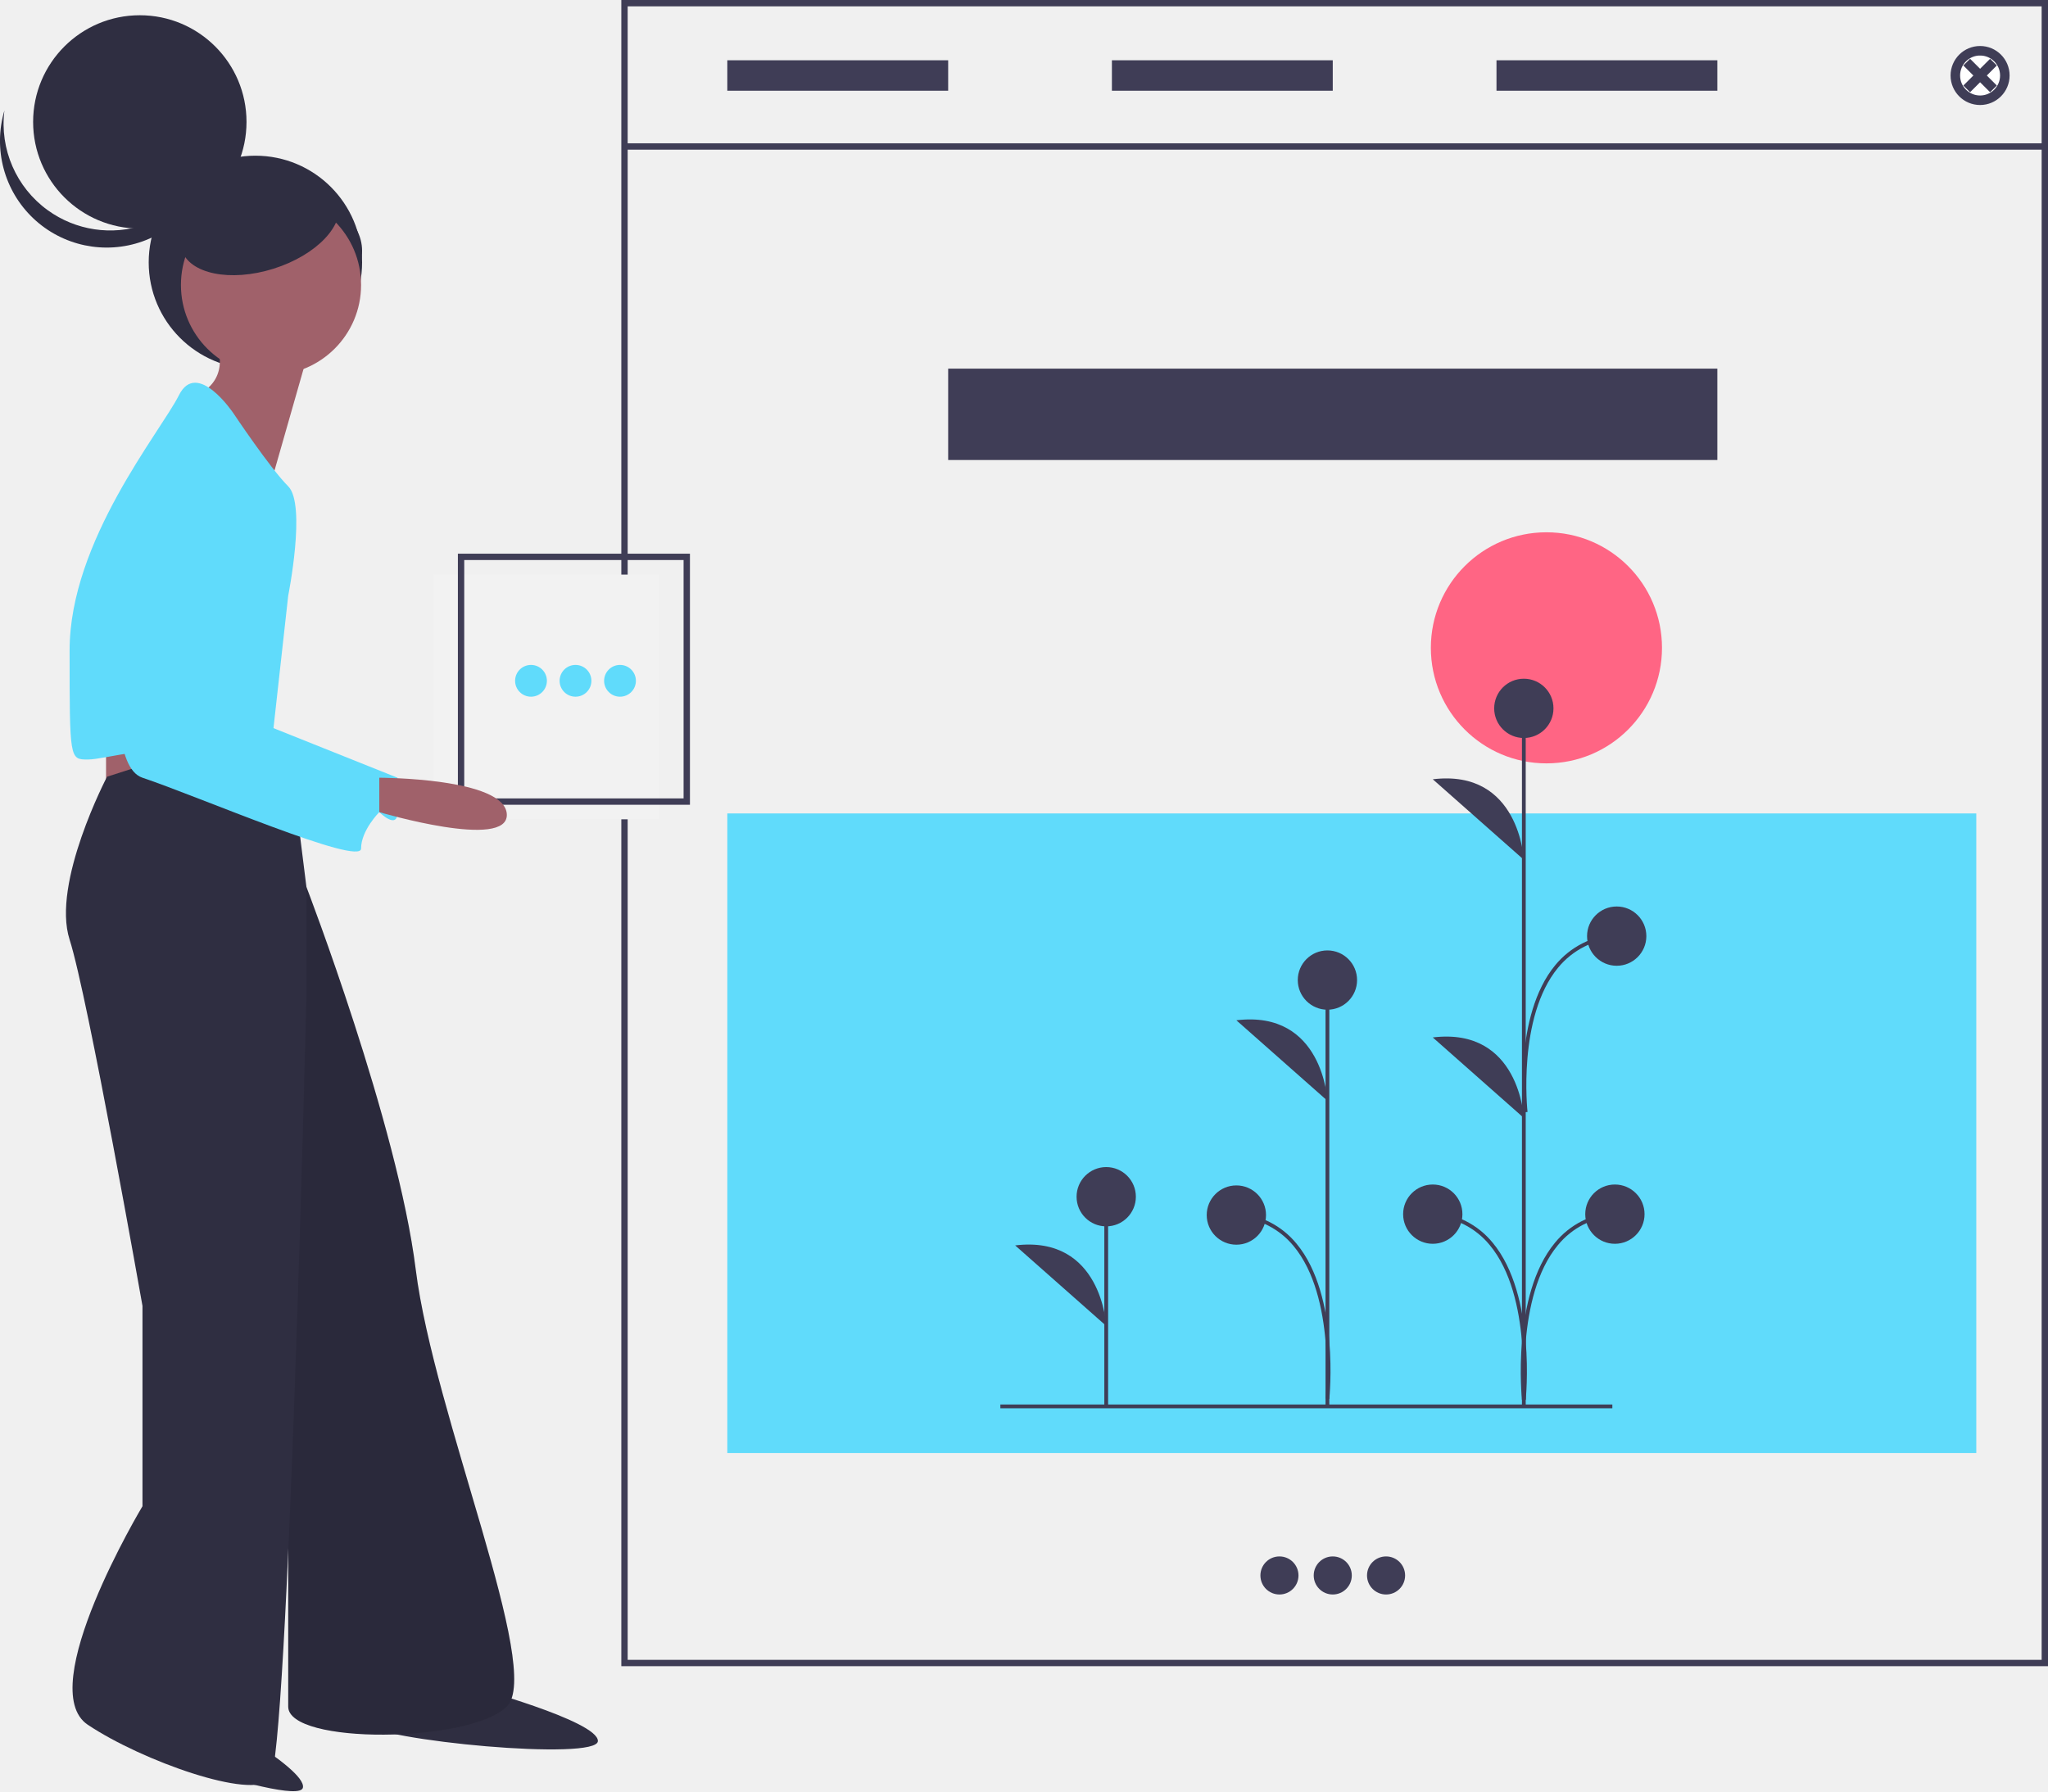
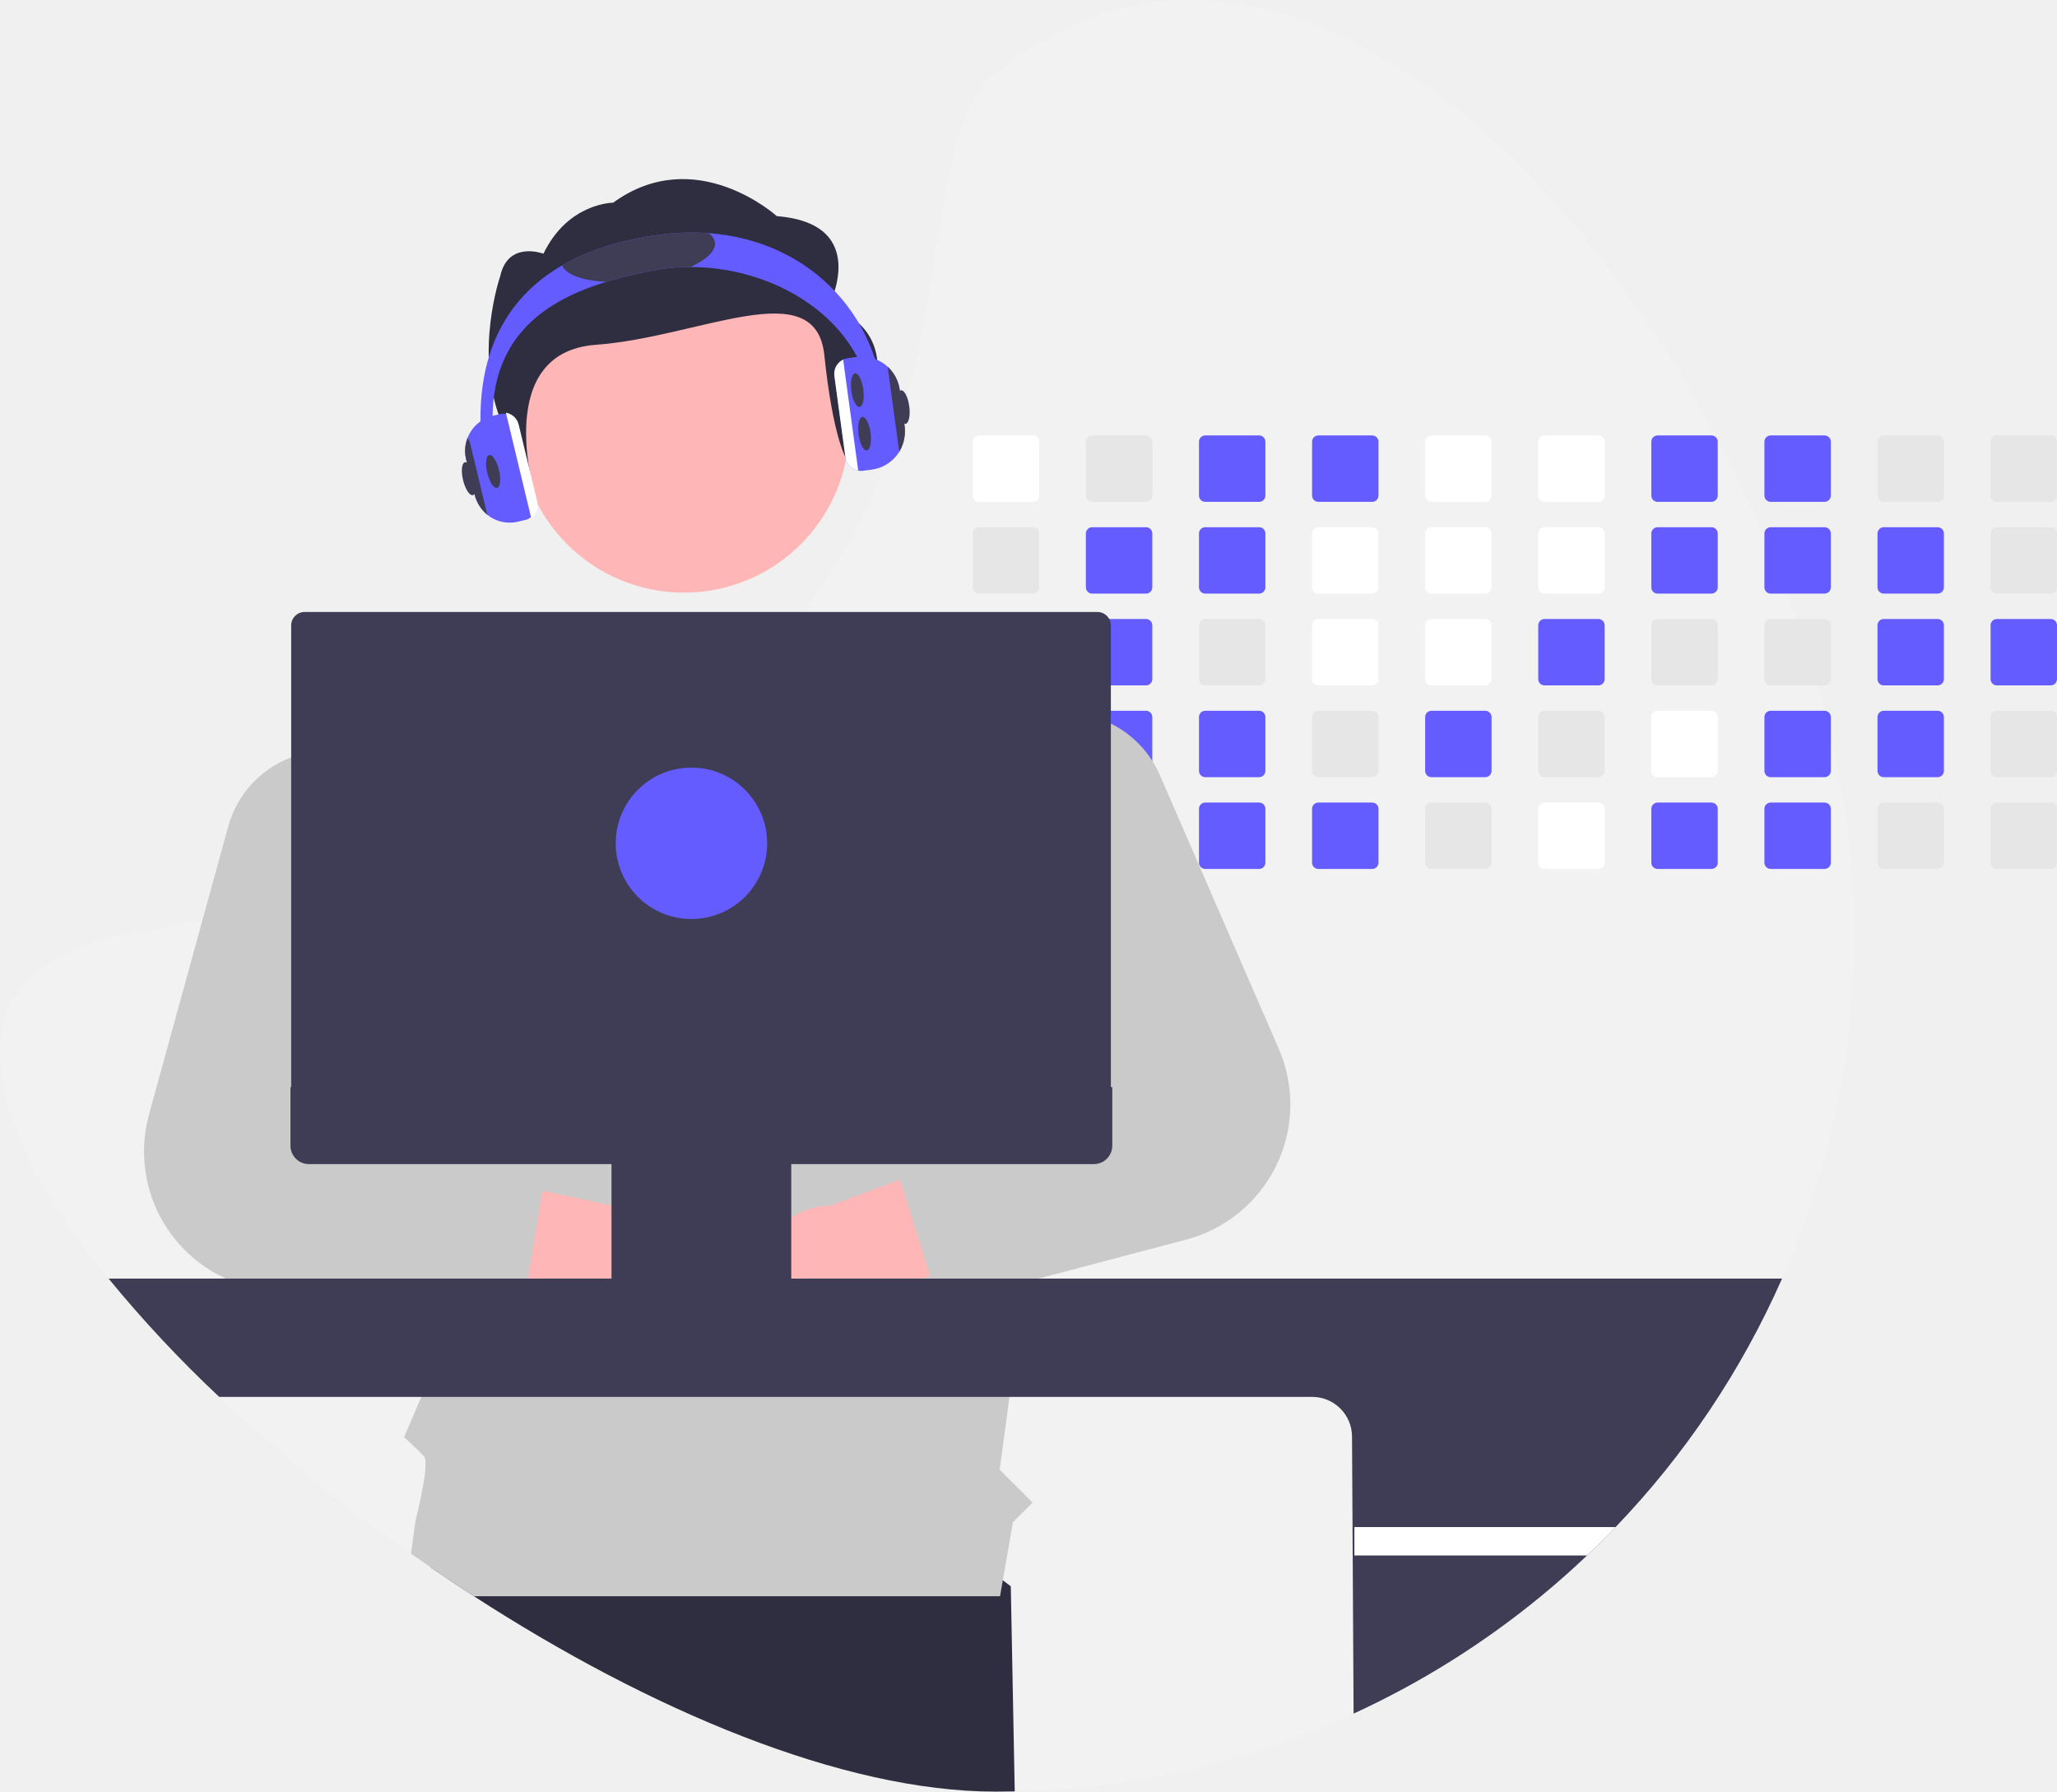
- <svg xmlns="http://www.w3.org/2000/svg" id="b20bc320-2fc8-4403-a458-9220829d6284" data-name="Layer 1" width="645.297" height="564.508" viewBox="0 0 645.297 564.508">
-   <rect x="229.166" y="256.363" width="393.535" height="201.566" fill="#60dbfb" />
-   <circle cx="487.257" cy="204.169" r="36.415" fill="#ff6584" />
-   <rect x="347.96" y="377.156" width="1.19" height="66.055" fill="#3f3d56" />
-   <circle cx="348.555" cy="377.157" r="9.341" fill="#3f3d56" />
-   <path d="M625.906,585.614s-1.334-28.701-28.69-25.365" transform="translate(-277.3517 -167.7461)" fill="#3f3d56" />
-   <rect x="479.543" y="223.347" width="1.19" height="220.328" fill="#3f3d56" />
-   <circle cx="480.138" cy="223.243" r="9.341" fill="#3f3d56" />
-   <circle cx="451.447" cy="382.651" r="9.341" fill="#3f3d56" />
-   <path d="M757.49,438.704s-1.334-28.701-28.69-25.365" transform="translate(-277.3517 -167.7461)" fill="#3f3d56" />
-   <path d="M757.49,520.068s-1.334-28.701-28.69-25.365" transform="translate(-277.3517 -167.7461)" fill="#3f3d56" />
-   <path d="M758.081,608.917l-1.183-.128c.035-.323,3.312-32.448-10.143-48.635a25.051,25.051,0,0,0-18.002-9.164l.092-1.187a26.201,26.201,0,0,1,18.827,9.592C761.448,575.971,758.117,608.589,758.081,608.917Z" transform="translate(-277.3517 -167.7461)" fill="#3f3d56" />
-   <circle cx="508.832" cy="382.651" r="9.341" fill="#3f3d56" />
-   <path d="M756.902,608.917c-.035-.328-3.366-32.946,10.409-49.522a26.201,26.201,0,0,1,18.827-9.592l.092,1.187a25.048,25.048,0,0,0-18.003,9.166c-13.457,16.193-10.176,48.311-10.141,48.633Z" transform="translate(-277.3517 -167.7461)" fill="#3f3d56" />
-   <circle cx="509.401" cy="295.028" r="9.341" fill="#3f3d56" />
-   <path d="M757.472,518.322c-.035-.302-3.285-30.411,9.879-46.347a26.806,26.806,0,0,1,19.357-9.794l.092,1.187a25.657,25.657,0,0,0-18.531,9.365c-12.845,15.551-9.648,45.158-9.614,45.455Z" transform="translate(-277.3517 -167.7461)" fill="#3f3d56" />
-   <rect x="417.658" y="308.874" width="1.19" height="134.49" fill="#3f3d56" />
-   <circle cx="418.253" cy="308.874" r="9.341" fill="#3f3d56" />
-   <path d="M695.604,514.662s-1.334-28.701-28.69-25.365" transform="translate(-277.3517 -167.7461)" fill="#3f3d56" />
-   <path d="M696.196,608.607l-1.183-.129c.034-.317,3.295-31.939-10.04-48a25.171,25.171,0,0,0-18.106-9.203l.092-1.187a26.32,26.32,0,0,1,18.931,9.632C699.547,576.171,696.231,608.285,696.196,608.607Z" transform="translate(-277.3517 -167.7461)" fill="#3f3d56" />
-   <circle cx="389.562" cy="382.935" r="9.341" fill="#3f3d56" />
-   <rect x="315.201" y="442.64" width="192.828" height="1.19" fill="#3f3d56" />
-   <path d="M922.648,692.859H473.122V167.746H922.648Zm-447.526-2H920.648V169.746H475.122Z" transform="translate(-277.3517 -167.7461)" fill="#3f3d56" />
-   <rect x="196.771" y="45.166" width="447.526" height="2" fill="#3f3d56" />
-   <circle cx="623.899" cy="23.796" r="7.799" fill="#fff" />
-   <path d="M901.251,199.841a8.299,8.299,0,1,1,8.299-8.299A8.308,8.308,0,0,1,901.251,199.841Zm0-15.598a7.299,7.299,0,1,0,7.299,7.299A7.306,7.306,0,0,0,901.251,184.244Z" transform="translate(-277.3517 -167.7461)" />
-   <line x1="620.39" y1="20.287" x2="627.409" y2="27.306" fill="#fff" />
-   <rect x="900.751" y="186.579" width="1" height="9.926" transform="translate(-148.8397 525.6093) rotate(-44.99801)" />
-   <line x1="627.409" y1="20.287" x2="620.39" y2="27.306" fill="#fff" />
-   <rect x="896.288" y="191.042" width="9.926" height="1" transform="translate(-148.8222 525.6362) rotate(-45)" />
-   <circle cx="623.899" cy="23.796" r="7.799" fill="none" stroke="#3f3d56" stroke-miterlimit="10" stroke-width="2" />
-   <path d="M901.251,199.841a8.299,8.299,0,1,1,8.299-8.299A8.308,8.308,0,0,1,901.251,199.841Zm0-15.598a7.299,7.299,0,1,0,7.299,7.299A7.306,7.306,0,0,0,901.251,184.244Z" transform="translate(-277.3517 -167.7461)" fill="none" stroke="#3f3d56" stroke-miterlimit="10" stroke-width="2" />
-   <line x1="620.39" y1="20.287" x2="627.409" y2="27.306" fill="none" stroke="#3f3d56" stroke-miterlimit="10" stroke-width="2" />
-   <rect x="900.751" y="186.579" width="1" height="9.926" transform="translate(-148.8397 525.6093) rotate(-44.99801)" fill="none" stroke="#3f3d56" stroke-miterlimit="10" stroke-width="2" />
-   <line x1="627.409" y1="20.287" x2="620.39" y2="27.306" fill="none" stroke="#3f3d56" stroke-miterlimit="10" stroke-width="2" />
-   <rect x="896.288" y="191.042" width="9.926" height="1" transform="translate(-148.8222 525.6362) rotate(-45)" fill="none" stroke="#3f3d56" stroke-miterlimit="10" stroke-width="2" />
-   <rect x="229.165" y="18.997" width="69.588" height="9.598" fill="#3f3d56" />
-   <rect x="350.345" y="18.997" width="69.588" height="9.598" fill="#3f3d56" />
-   <rect x="471.525" y="18.997" width="69.588" height="9.598" fill="#3f3d56" />
-   <rect x="298.754" y="116.181" width="242.36" height="28.795" fill="#3f3d56" />
-   <circle cx="403.136" cy="496.518" r="5.999" fill="#3f3d56" />
-   <circle cx="419.933" cy="496.518" r="5.999" fill="#3f3d56" />
-   <circle cx="436.731" cy="496.518" r="5.999" fill="#3f3d56" />
-   <rect x="136.494" y="181.086" width="71.117" height="77.126" fill="#f2f2f2" />
-   <path d="M494.742,421.372H421.625V342.245H494.742Zm-71.117-2H492.742V344.245H423.625Z" transform="translate(-277.3517 -167.7461)" fill="#3f3d56" />
-   <circle cx="167.31" cy="214.563" r="5.008" fill="#60dbfb" />
-   <circle cx="181.333" cy="214.563" r="5.008" fill="#60dbfb" />
-   <circle cx="195.356" cy="214.563" r="5.008" fill="#60dbfb" />
-   <path d="M337.746,705.041s36.531,19.935,35.04,26.136c-.809,3.364-20.45-1.661-38.929-8.068-15.583-5.403,8.647-3.011,6.708-6.178C336.325,710.008,337.746,705.041,337.746,705.041Z" transform="translate(-277.3517 -167.7461)" fill="#2f2e41" />
-   <path d="M425.563,699.211s40.179,10.842,40.179,17.22-68.879,0-74.619-5.74S425.563,699.211,425.563,699.211Z" transform="translate(-277.3517 -167.7461)" fill="#2f2e41" />
-   <path d="M356.684,418.593l17.22,28.7s28.7,74.619,34.439,120.538,40.179,126.278,28.7,137.758-68.879,12.118-68.879,0V470.252Z" transform="translate(-277.3517 -167.7461)" fill="#2f2e41" />
-   <path d="M356.684,418.593l17.22,28.7s28.7,74.619,34.439,120.538,40.179,126.278,28.7,137.758-68.879,12.118-68.879,0V470.252Z" transform="translate(-277.3517 -167.7461)" opacity="0.1" />
-   <path d="M310.764,395.633v22.96c0,5.74,34.439,5.74,34.439,5.74V401.373Z" transform="translate(-277.3517 -167.7461)" fill="#a0616a" />
-   <path d="M327.984,407.113l-16.901,5.421s-17.539,33.483-11.799,51.34,22.96,115.436,22.96,115.436v63.139s-34.439,57.399-17.22,68.879,51.659,23.597,57.399,17.22S373.903,481.732,373.903,481.732V447.293l-5.74-45.919Z" transform="translate(-277.3517 -167.7461)" fill="#2f2e41" />
-   <circle cx="80.473" cy="82.686" r="33.618" fill="#2f2e41" />
-   <circle cx="44.054" cy="38.422" r="33.618" fill="#2f2e41" />
-   <path d="M292.408,234.006a33.619,33.619,0,0,0,51.914-17.652,33.619,33.619,0,1,1-65.579-13.786A33.607,33.607,0,0,0,292.408,234.006Z" transform="translate(-277.3517 -167.7461)" fill="#2f2e41" />
-   <ellipse cx="92.239" cy="79.044" rx="21.851" ry="17.089" fill="#2f2e41" />
-   <circle cx="85.391" cy="89.811" r="28.381" fill="#a0616a" />
-   <path d="M345.204,275.095s5.74,11.48-5.74,17.22,22.96,28.7,22.96,28.7l11.48-40.179Z" transform="translate(-277.3517 -167.7461)" fill="#a0616a" />
-   <path d="M350.944,298.055s-11.48-17.22-17.22-5.74-34.439,45.919-34.439,80.359,0,34.439,5.74,34.439,22.96-5.74,28.7,0,28.7,0,28.7,0l5.74-51.659s5.74-28.7,0-34.439S350.944,298.055,350.944,298.055Z" transform="translate(-277.3517 -167.7461)" fill="#60dbfb" />
-   <path d="M322.244,321.015s-17.22,86.099,0,91.838,68.879,28.062,68.879,22.322,5.74-11.48,5.74-11.48,5.74,5.74,5.74,0v-10.842L345.204,389.894v-57.399s11.48-28.7,0-28.7S322.244,321.015,322.244,321.015Z" transform="translate(-277.3517 -167.7461)" fill="#60dbfb" />
-   <path d="M396.863,412.853s39.542,0,40.179,11.48-40.179-.638-40.179-.638Z" transform="translate(-277.3517 -167.7461)" fill="#a0616a" />
-   <ellipse cx="359.235" cy="238.743" rx="25.83" ry="14.35" transform="translate(-332.486 -48.77832) rotate(-17.48536)" fill="#2f2e41" />
+ <svg xmlns="http://www.w3.org/2000/svg" data-name="Layer 1" width="850.538" height="740.83" viewBox="0 0 850.538 740.83">
+   <path d="M941.609,465.125a354.21,354.21,0,0,1-98.85,245.9q-5.745,6.015-11.8,11.74-9.225,8.775-19.07,16.87a353.934,353.934,0,0,1-217.58,80.69q-3.975.09-7.98.09c-63.43,0-143.21-33.88-215.61-80.78q-8.985-5.82-17.81-11.91-4.125-2.82-8.21-5.72a730.43,730.43,0,0,1-79.32-64.8,514.116,514.116,0,0,1-45.75-48.92c-55.63-68.62-67.9-130.45,11.41-143.16q14.085-2.25,27.34-4.81,19.2-3.69,36.75-7.97,23.64-5.745,44.42-12.46,6.99-2.25,13.66-4.59c65.74-23.09,109.74-53.2,139.69-85.87q7.62-8.295,14.05-16.79a236.055,236.055,0,0,0,17.83-27.12,254.898,254.898,0,0,0,18.41-41.05l.27-.78c23.83-68.74,16.58-132.5,42.87-153.84,112.38-91.23,252.29,38.69,317.96,191.9q4.965,11.58,9.34,23.3,1.965,5.235,3.79,10.49,4.8,13.695,8.71,27.46,1.5,5.25,2.86,10.49c.97,3.77,1.9,7.53,2.76,11.29C938.139,412.305,941.609,439.455,941.609,465.125Z" transform="translate(-174.731 -79.58524)" fill="#f2f2f2" />
+   <path d="M594.309,820.325q-3.975.09-7.98.09c-63.43,0-143.21-33.88-215.61-80.78q-8.985-5.82-17.81-11.91l5.16-31.4,156.21-20.74,78.4,59.95Z" transform="translate(-174.731 -79.58524)" fill="#2f2e41" />
+   <path d="M601.829,259.635h-22.26a2.601,2.601,0,0,0-2.6,2.6v22.27a2.593,2.593,0,0,0,2.6,2.59h22.26a2.599,2.599,0,0,0,2.6-2.59v-22.27A2.608,2.608,0,0,0,601.829,259.635Z" transform="translate(-174.731 -79.58524)" fill="#fff" />
+   <path d="M601.829,297.585h-22.26a2.601,2.601,0,0,0-2.6,2.6v22.27a2.593,2.593,0,0,0,2.6,2.59h22.26a2.599,2.599,0,0,0,2.6-2.59v-22.27A2.608,2.608,0,0,0,601.829,297.585Z" transform="translate(-174.731 -79.58524)" fill="#e6e6e6" />
+   <path d="M601.829,335.535h-22.26a2.601,2.601,0,0,0-2.6,2.6v22.26a2.595,2.595,0,0,0,2.6,2.6h22.26a2.601,2.601,0,0,0,2.6-2.6v-22.26A2.608,2.608,0,0,0,601.829,335.535Z" transform="translate(-174.731 -79.58524)" fill="#e6e6e6" />
+   <path d="M604.389,375.625a2.617,2.617,0,0,0-2.56-2.14h-22.26a2.601,2.601,0,0,0-2.6,2.6v22.26a2.595,2.595,0,0,0,2.6,2.6h22.26a2.601,2.601,0,0,0,2.6-2.6v-22.26A2.313,2.313,0,0,0,604.389,375.625Z" transform="translate(-174.731 -79.58524)" fill="#e6e6e6" />
+   <path d="M602.839,411.635a2.634,2.634,0,0,0-1.01-.2h-22.26a2.595,2.595,0,0,0-2.6,2.6v22.26a2.588,2.588,0,0,0,2.6,2.6h22.26a2.601,2.601,0,0,0,2.6-2.6v-22.26A2.616,2.616,0,0,0,602.839,411.635Z" transform="translate(-174.731 -79.58524)" fill="#e6e6e6" />
+   <path d="M648.589,259.635h-22.26a2.601,2.601,0,0,0-2.6,2.6v22.27a2.593,2.593,0,0,0,2.6,2.59h22.26a2.599,2.599,0,0,0,2.6-2.59v-22.27A2.608,2.608,0,0,0,648.589,259.635Z" transform="translate(-174.731 -79.58524)" fill="#e6e6e6" />
+   <path d="M648.589,297.585h-22.26a2.601,2.601,0,0,0-2.6,2.6v22.27a2.593,2.593,0,0,0,2.6,2.59h22.26a2.599,2.599,0,0,0,2.6-2.59v-22.27A2.608,2.608,0,0,0,648.589,297.585Z" transform="translate(-174.731 -79.58524)" fill="#645cff" />
+   <path d="M648.589,335.535h-22.26a2.601,2.601,0,0,0-2.6,2.6v22.26a2.595,2.595,0,0,0,2.6,2.6h22.26a2.601,2.601,0,0,0,2.6-2.6v-22.26A2.608,2.608,0,0,0,648.589,335.535Z" transform="translate(-174.731 -79.58524)" fill="#645cff" />
+   <path d="M648.589,373.485h-22.26a2.593,2.593,0,0,0-2.46,1.78,2.478,2.478,0,0,0-.14.82v22.26a2.595,2.595,0,0,0,2.6,2.6h22.26a2.601,2.601,0,0,0,2.6-2.6v-22.26A2.608,2.608,0,0,0,648.589,373.485Z" transform="translate(-174.731 -79.58524)" fill="#645cff" />
+   <path d="M648.589,411.435h-22.26a2.595,2.595,0,0,0-2.6,2.6v22.26a2.595,2.595,0,0,0,2.6,2.6h22.26a2.601,2.601,0,0,0,2.6-2.6v-22.26A2.601,2.601,0,0,0,648.589,411.435Z" transform="translate(-174.731 -79.58524)" fill="#e6e6e6" />
+   <path d="M695.349,259.635h-22.26a2.601,2.601,0,0,0-2.6,2.6v22.27a2.593,2.593,0,0,0,2.6,2.59h22.26a2.599,2.599,0,0,0,2.6-2.59v-22.27A2.608,2.608,0,0,0,695.349,259.635Z" transform="translate(-174.731 -79.58524)" fill="#645cff" />
+   <path d="M695.349,297.585h-22.26a2.601,2.601,0,0,0-2.6,2.6v22.27a2.593,2.593,0,0,0,2.6,2.59h22.26a2.599,2.599,0,0,0,2.6-2.59v-22.27A2.608,2.608,0,0,0,695.349,297.585Z" transform="translate(-174.731 -79.58524)" fill="#645cff" />
+   <path d="M695.349,335.535h-22.26a2.601,2.601,0,0,0-2.6,2.6v22.26a2.595,2.595,0,0,0,2.6,2.6h22.26a2.601,2.601,0,0,0,2.6-2.6v-22.26A2.608,2.608,0,0,0,695.349,335.535Z" transform="translate(-174.731 -79.58524)" fill="#e6e6e6" />
+   <path d="M695.349,373.485h-22.26a2.601,2.601,0,0,0-2.6,2.6v22.26a2.595,2.595,0,0,0,2.6,2.6h22.26a2.601,2.601,0,0,0,2.6-2.6v-22.26A2.608,2.608,0,0,0,695.349,373.485Z" transform="translate(-174.731 -79.58524)" fill="#645cff" />
+   <path d="M695.349,411.435h-22.26a2.595,2.595,0,0,0-2.6,2.6v22.26a2.595,2.595,0,0,0,2.6,2.6h22.26a2.601,2.601,0,0,0,2.6-2.6v-22.26A2.601,2.601,0,0,0,695.349,411.435Z" transform="translate(-174.731 -79.58524)" fill="#645cff" />
+   <path d="M742.109,259.635h-22.26a2.601,2.601,0,0,0-2.6,2.6v22.27a2.593,2.593,0,0,0,2.6,2.59h22.26a2.599,2.599,0,0,0,2.6-2.59v-22.27A2.608,2.608,0,0,0,742.109,259.635Z" transform="translate(-174.731 -79.58524)" fill="#645cff" />
+   <path d="M742.109,297.585h-22.26a2.601,2.601,0,0,0-2.6,2.6v22.27a2.593,2.593,0,0,0,2.6,2.59h22.26a2.599,2.599,0,0,0,2.6-2.59v-22.27A2.608,2.608,0,0,0,742.109,297.585Z" transform="translate(-174.731 -79.58524)" fill="#fff" />
+   <path d="M742.109,335.535h-22.26a2.601,2.601,0,0,0-2.6,2.6v22.26a2.595,2.595,0,0,0,2.6,2.6h22.26a2.601,2.601,0,0,0,2.6-2.6v-22.26A2.608,2.608,0,0,0,742.109,335.535Z" transform="translate(-174.731 -79.58524)" fill="#fff" />
+   <path d="M742.109,373.485h-22.26a2.601,2.601,0,0,0-2.6,2.6v22.26a2.595,2.595,0,0,0,2.6,2.6h22.26a2.601,2.601,0,0,0,2.6-2.6v-22.26A2.608,2.608,0,0,0,742.109,373.485Z" transform="translate(-174.731 -79.58524)" fill="#e6e6e6" />
+   <path d="M742.109,411.435h-22.26a2.595,2.595,0,0,0-2.6,2.6v22.26a2.595,2.595,0,0,0,2.6,2.6h22.26a2.601,2.601,0,0,0,2.6-2.6v-22.26A2.601,2.601,0,0,0,742.109,411.435Z" transform="translate(-174.731 -79.58524)" fill="#645cff" />
+   <path d="M788.869,259.635h-22.27a2.599,2.599,0,0,0-2.59,2.6v22.27a2.591,2.591,0,0,0,2.59,2.59h22.27a2.599,2.599,0,0,0,2.6-2.59v-22.27A2.608,2.608,0,0,0,788.869,259.635Z" transform="translate(-174.731 -79.58524)" fill="#fff" />
+   <path d="M788.869,297.585h-22.27a2.599,2.599,0,0,0-2.59,2.6v22.27a2.59,2.59,0,0,0,2.59,2.59h22.27a2.599,2.599,0,0,0,2.6-2.59v-22.27A2.608,2.608,0,0,0,788.869,297.585Z" transform="translate(-174.731 -79.58524)" fill="#fff" />
+   <path d="M788.869,335.535h-22.27a2.599,2.599,0,0,0-2.59,2.6v22.26a2.593,2.593,0,0,0,2.59,2.6h22.27a2.601,2.601,0,0,0,2.6-2.6v-22.26A2.608,2.608,0,0,0,788.869,335.535Z" transform="translate(-174.731 -79.58524)" fill="#fff" />
+   <path d="M788.869,373.485h-22.27a2.599,2.599,0,0,0-2.59,2.6v22.26a2.593,2.593,0,0,0,2.59,2.6h22.27a2.601,2.601,0,0,0,2.6-2.6v-22.26A2.608,2.608,0,0,0,788.869,373.485Z" transform="translate(-174.731 -79.58524)" fill="#645cff" />
+   <path d="M788.869,411.435h-22.27a2.593,2.593,0,0,0-2.59,2.6v22.26a2.593,2.593,0,0,0,2.59,2.6h22.27a2.601,2.601,0,0,0,2.6-2.6v-22.26A2.601,2.601,0,0,0,788.869,411.435Z" transform="translate(-174.731 -79.58524)" fill="#e6e6e6" />
+   <path d="M835.629,259.635h-22.27a2.599,2.599,0,0,0-2.59,2.6v22.27a2.591,2.591,0,0,0,2.59,2.59h22.27a2.599,2.599,0,0,0,2.6-2.59v-22.27A2.608,2.608,0,0,0,835.629,259.635Z" transform="translate(-174.731 -79.58524)" fill="#fff" />
+   <path d="M835.629,297.585h-22.27a2.599,2.599,0,0,0-2.59,2.6v22.27a2.59,2.59,0,0,0,2.59,2.59h22.27a2.599,2.599,0,0,0,2.6-2.59v-22.27A2.608,2.608,0,0,0,835.629,297.585Z" transform="translate(-174.731 -79.58524)" fill="#fff" />
+   <path d="M835.629,335.535h-22.27a2.599,2.599,0,0,0-2.59,2.6v22.26a2.593,2.593,0,0,0,2.59,2.6h22.27a2.601,2.601,0,0,0,2.6-2.6v-22.26A2.608,2.608,0,0,0,835.629,335.535Z" transform="translate(-174.731 -79.58524)" fill="#645cff" />
+   <path d="M835.629,373.485h-22.27a2.599,2.599,0,0,0-2.59,2.6v22.26a2.593,2.593,0,0,0,2.59,2.6h22.27a2.601,2.601,0,0,0,2.6-2.6v-22.26A2.608,2.608,0,0,0,835.629,373.485Z" transform="translate(-174.731 -79.58524)" fill="#e6e6e6" />
+   <path d="M835.629,411.435h-22.27a2.593,2.593,0,0,0-2.59,2.6v22.26a2.593,2.593,0,0,0,2.59,2.6h22.27a2.601,2.601,0,0,0,2.6-2.6v-22.26A2.601,2.601,0,0,0,835.629,411.435Z" transform="translate(-174.731 -79.58524)" fill="#fff" />
+   <path d="M882.389,259.635h-22.27a2.599,2.599,0,0,0-2.59,2.6v22.27a2.591,2.591,0,0,0,2.59,2.59h22.27a2.599,2.599,0,0,0,2.6-2.59v-22.27A2.608,2.608,0,0,0,882.389,259.635Z" transform="translate(-174.731 -79.58524)" fill="#645cff" />
+   <path d="M882.389,297.585h-22.27a2.599,2.599,0,0,0-2.59,2.6v22.27a2.59,2.59,0,0,0,2.59,2.59h22.27a2.599,2.599,0,0,0,2.6-2.59v-22.27A2.608,2.608,0,0,0,882.389,297.585Z" transform="translate(-174.731 -79.58524)" fill="#645cff" />
+   <path d="M882.389,335.535h-22.27a2.599,2.599,0,0,0-2.59,2.6v22.26a2.593,2.593,0,0,0,2.59,2.6h22.27a2.601,2.601,0,0,0,2.6-2.6v-22.26A2.608,2.608,0,0,0,882.389,335.535Z" transform="translate(-174.731 -79.58524)" fill="#e6e6e6" />
+   <path d="M882.389,373.485h-22.27a2.599,2.599,0,0,0-2.59,2.6v22.26a2.593,2.593,0,0,0,2.59,2.6h22.27a2.601,2.601,0,0,0,2.6-2.6v-22.26A2.608,2.608,0,0,0,882.389,373.485Z" transform="translate(-174.731 -79.58524)" fill="#fff" />
+   <path d="M882.389,411.435h-22.27a2.593,2.593,0,0,0-2.59,2.6v22.26a2.593,2.593,0,0,0,2.59,2.6h22.27a2.601,2.601,0,0,0,2.6-2.6v-22.26A2.601,2.601,0,0,0,882.389,411.435Z" transform="translate(-174.731 -79.58524)" fill="#645cff" />
+   <path d="M929.149,259.635h-22.27a2.599,2.599,0,0,0-2.59,2.6v22.27a2.591,2.591,0,0,0,2.59,2.59h22.27a2.599,2.599,0,0,0,2.6-2.59v-22.27A2.608,2.608,0,0,0,929.149,259.635Z" transform="translate(-174.731 -79.58524)" fill="#645cff" />
+   <path d="M929.149,297.585h-22.27a2.599,2.599,0,0,0-2.59,2.6v22.27a2.59,2.59,0,0,0,2.59,2.59h22.27a2.599,2.599,0,0,0,2.6-2.59v-22.27A2.608,2.608,0,0,0,929.149,297.585Z" transform="translate(-174.731 -79.58524)" fill="#645cff" />
+   <path d="M929.149,335.535h-22.27a2.599,2.599,0,0,0-2.59,2.6v22.26a2.593,2.593,0,0,0,2.59,2.6h22.27a2.601,2.601,0,0,0,2.6-2.6v-22.26A2.608,2.608,0,0,0,929.149,335.535Z" transform="translate(-174.731 -79.58524)" fill="#e6e6e6" />
+   <path d="M929.149,373.485h-22.27a2.599,2.599,0,0,0-2.59,2.6v22.26a2.593,2.593,0,0,0,2.59,2.6h22.27a2.601,2.601,0,0,0,2.6-2.6v-22.26A2.608,2.608,0,0,0,929.149,373.485Z" transform="translate(-174.731 -79.58524)" fill="#645cff" />
+   <path d="M929.149,411.435h-22.27a2.593,2.593,0,0,0-2.59,2.6v22.26a2.593,2.593,0,0,0,2.59,2.6h22.27a2.601,2.601,0,0,0,2.6-2.6v-22.26A2.601,2.601,0,0,0,929.149,411.435Z" transform="translate(-174.731 -79.58524)" fill="#645cff" />
+   <path d="M975.909,259.635h-22.27a2.599,2.599,0,0,0-2.59,2.6v22.27a2.591,2.591,0,0,0,2.59,2.59h22.27a2.599,2.599,0,0,0,2.6-2.59v-22.27A2.608,2.608,0,0,0,975.909,259.635Z" transform="translate(-174.731 -79.58524)" fill="#e6e6e6" />
+   <path d="M975.909,297.585h-22.27a2.599,2.599,0,0,0-2.59,2.6v22.27a2.59,2.59,0,0,0,2.59,2.59h22.27a2.599,2.599,0,0,0,2.6-2.59v-22.27A2.608,2.608,0,0,0,975.909,297.585Z" transform="translate(-174.731 -79.58524)" fill="#645cff" />
+   <path d="M975.909,335.535h-22.27a2.599,2.599,0,0,0-2.59,2.6v22.26a2.593,2.593,0,0,0,2.59,2.6h22.27a2.601,2.601,0,0,0,2.6-2.6v-22.26A2.608,2.608,0,0,0,975.909,335.535Z" transform="translate(-174.731 -79.58524)" fill="#645cff" />
+   <path d="M975.909,373.485h-22.27a2.599,2.599,0,0,0-2.59,2.6v22.26a2.593,2.593,0,0,0,2.59,2.6h22.27a2.601,2.601,0,0,0,2.6-2.6v-22.26A2.608,2.608,0,0,0,975.909,373.485Z" transform="translate(-174.731 -79.58524)" fill="#645cff" />
+   <path d="M975.909,411.435h-22.27a2.593,2.593,0,0,0-2.59,2.6v22.26a2.593,2.593,0,0,0,2.59,2.6h22.27a2.601,2.601,0,0,0,2.6-2.6v-22.26A2.601,2.601,0,0,0,975.909,411.435Z" transform="translate(-174.731 -79.58524)" fill="#e6e6e6" />
+   <path d="M1022.669,259.635h-22.27a2.599,2.599,0,0,0-2.59,2.6v22.27a2.591,2.591,0,0,0,2.59,2.59h22.27a2.599,2.599,0,0,0,2.6-2.59v-22.27A2.608,2.608,0,0,0,1022.669,259.635Z" transform="translate(-174.731 -79.58524)" fill="#e6e6e6" />
+   <path d="M1022.669,297.585h-22.27a2.599,2.599,0,0,0-2.59,2.6v22.27a2.591,2.591,0,0,0,2.59,2.59h22.27a2.599,2.599,0,0,0,2.6-2.59v-22.27A2.608,2.608,0,0,0,1022.669,297.585Z" transform="translate(-174.731 -79.58524)" fill="#e6e6e6" />
+   <path d="M1022.669,335.535h-22.27a2.599,2.599,0,0,0-2.59,2.6v22.26a2.593,2.593,0,0,0,2.59,2.6h22.27a2.601,2.601,0,0,0,2.6-2.6v-22.26A2.608,2.608,0,0,0,1022.669,335.535Z" transform="translate(-174.731 -79.58524)" fill="#645cff" />
+   <path d="M1022.669,373.485h-22.27a2.599,2.599,0,0,0-2.59,2.6v22.26a2.593,2.593,0,0,0,2.59,2.6h22.27a2.601,2.601,0,0,0,2.6-2.6v-22.26A2.608,2.608,0,0,0,1022.669,373.485Z" transform="translate(-174.731 -79.58524)" fill="#e6e6e6" />
+   <path d="M1022.669,411.435h-22.27a2.593,2.593,0,0,0-2.59,2.6v22.26a2.593,2.593,0,0,0,2.59,2.6h22.27a2.601,2.601,0,0,0,2.6-2.6v-22.26A2.601,2.601,0,0,0,1022.669,411.435Z" transform="translate(-174.731 -79.58524)" fill="#e6e6e6" />
+   <polygon points="336.095 660.051 335.475 660.051 336.005 659.981 336.095 660.051" fill="#2f2e41" />
+   <circle id="b6132315-04e2-4cdb-a713-107c9cd58b0b" data-name="ab6171fa-7d69-4734-b81c-8dff60f9761b" cx="282.814" cy="176.733" r="68.322" fill="#ffb6b6" />
+   <path id="f4304bdd-ba2d-4fff-b404-410205410c5d-111" data-name="bf427902-b9bf-4946-b5d7-5c1c7e04535e" d="M517.377,206.226s17.869-34.161-21.444-37.266c0,0-33.515-30.402-67.676-5.558,0,0-18.633,0-28.823,21.086,0,0-14.655-5.558-17.876,9.317,0,0-10.723,31.055,0,59.005,10.723,27.95,14.285,31.055,14.285,31.055s-17.621-58.598,25.27-61.704,90.887-29.909,94.461,4.251,8.953,42.578,8.953,42.578S558.479,220.201,517.377,206.226Z" transform="translate(-174.731 -79.58524)" fill="#2f2e41" />
+   <path d="M634.279,424.695l-.22,1.16-2.47,13.04-17.07,90.2-1.01,5.31-2.12,11.23-2.9,15.32-6.43,33.95-1.84,9.73-.69,3.65-.24,1.28-1.91,10.07-.58,3.04-4.66,34.53-4.07,30.09,13.62,13.62-8.12,8.12-5.33,30.53.01.07H370.719q-13.2-8.55-26.02-17.63l1.79-13.4s6.16-23.93,3.57-26.79c-2.58-2.86-8.24-7.97-8.24-7.97l7.13-16.64.99-2.31-1.66-34.43-.04-.83-.55-11.35-.07-1.46-.11-2.19-2.11-43.68-.04-.72-.64-13.24-.6-12.59-.26-5.31-2.57-53.13-1.74-36.08-1.52-31.41,6.11-2.07,65.35-22.21,27.07-35.19,56.34.42,27.58.21,46.02,42.68,10.47,5,.08.04,7.51,3.59,19.04,9.09,20.13,9.62,10.33,4.93Z" transform="translate(-174.731 -79.58524)" fill="#cacaca" />
+   <path d="M443.84,637.136a30.286,30.286,0,0,1-40.664-22.43L296.617,599.588l37.043-41.902,95.511,20.78a30.45,30.45,0,0,1,14.669,58.67Z" transform="translate(-174.731 -79.58524)" fill="#ffb6b6" />
+   <path d="M396.329,560.955a13.522,13.522,0,0,0-7.89-4.87l-43.72-9.09-4.49-.93a18.933,18.933,0,0,1-12.53-9.07,19.161,19.161,0,0,1-2.45-7.9,18.895,18.895,0,0,1,.89-7.48l15.15-45.65,9.83-29.62a41.792,41.792,0,0,0,2.09-11.05,43.349,43.349,0,0,0-9.07-28.89,42.693,42.693,0,0,0-49.01-13.64c-.25.09-.51.19-.76.29a42.583,42.583,0,0,0-25.31,28.41l-10.68,38.85-22.03,80.09a57.766,57.766,0,0,0,48.96,72.68l62.97,7.38,29.14,3.42a13.497,13.497,0,0,0,14.84-10.73,4.895,4.895,0,0,0,.11-.55l.7-4.32,5.93-36.38.06-.37A13.475,13.475,0,0,0,396.329,560.955Z" transform="translate(-174.731 -79.58524)" fill="#cacaca" />
+   <path d="M511.714,638.302a30.286,30.286,0,0,0,37.094-27.94l103.362-29.994L609.588,544.109l-91.626,34.041a30.45,30.45,0,0,0-6.249,60.152Z" transform="translate(-174.731 -79.58524)" fill="#ffb6b6" />
+   <path d="M703.489,513.275,654.329,400.135a42.819,42.819,0,0,0-20.27-21.35,43.356,43.356,0,0,0-8.78-3.2c-.47-.12-.94-.23-1.41-.32a42.132,42.132,0,0,0-19.48.36,42.814,42.814,0,0,0-27.34,21.73,1.004,1.004,0,0,0-.08.14,43.1,43.1,0,0,0-.37,38.85l.61,1.22,34.74,69.77a18.9,18.9,0,0,1-10.5,26.19l-2.44.88-43.88,15.85a13.497,13.497,0,0,0-8.33,16.79l.11.35,12.3,39.36c.06.18.12.36.19.54a7.054,7.054,0,0,0,.4.99,13.482,13.482,0,0,0,15.81,7.53l23.68-6.25,4.83-1.28,61.15-16.15a57.76,57.76,0,0,0,38.22-78.86Z" transform="translate(-174.731 -79.58524)" fill="#cacaca" />
+   <path d="M219.629,608.285a514.116,514.116,0,0,0,45.75,48.92h451.97a16.446,16.446,0,0,1,16.42,16.43l.65,114.53a355.43,355.43,0,0,0,77.47-48.53q9.84-8.085,19.07-16.87,6.045-5.73,11.8-11.74a355.629,355.629,0,0,0,68.82-102.74Z" transform="translate(-174.731 -79.58524)" fill="#3f3d56" />
+   <path d="M842.759,711.025q-5.745,6.015-11.8,11.74H734.749v-11.74Z" transform="translate(-174.731 -79.58524)" fill="#fff" />
+   <path d="M633.379,335.535a5.538,5.538,0,0,0-4.87-2.9H300.669a5.555,5.555,0,0,0-5.54,5.55v196.22H634.059V338.185A5.385,5.385,0,0,0,633.379,335.535Z" transform="translate(-174.731 -79.58524)" fill="#3f3d56" />
+   <path d="M294.832,529.092V553.306a7.644,7.644,0,0,0,7.644,7.644H427.573v47.787h-1.662a.993.993,0,0,0-.993.993v3.324a.993.993,0,0,0,.993.993h77.658a.993.993,0,0,0,.993-.993v-3.324a.993.993,0,0,0-.993-.993h-1.662V560.95H627.004a7.644,7.644,0,0,0,7.644-7.644V529.092Z" transform="translate(-174.731 -79.58524)" fill="#3f3d56" />
+   <circle cx="285.903" cy="348.704" r="31.306" fill="#645cff" />
+   <path d="M540.399,252.585h-5c0-37.8-37.41-62.57-75.15-62.59a82.382,82.382,0,0,0-16.35,1.59c-6.06,1.21-12.35,2.66-18.53,4.55-24.37,7.47-46.97,21.91-46.97,56.45a78.591,78.591,0,0,0,2.54,19.88l-4.84,1.26a83.876,83.876,0,0,1-2.7-21.14c0-30.18,12.39-50.91,33.79-63.27,11.25-6.5,24.98-10.69,40.71-12.73a97.131,97.131,0,0,1,19.75-.6C511.049,179.105,540.399,212.385,540.399,252.585Z" transform="translate(-174.731 -79.58524)" fill="#645cff" />
+   <path d="M548.729,255.355l-1.97-14.56a15.71,15.71,0,0,0-5-9.56,15.816,15.816,0,0,0-13.25-4l-3.13.43a6.524,6.524,0,0,0-4.35,2.53,6.548,6.548,0,0,0-1.29,4.87l4.55,33.54a6.577,6.577,0,0,0,5.3,5.57,6.154,6.154,0,0,0,1.22.12,6.499,6.499,0,0,0,.88-.06l3.5-.47a15.791,15.791,0,0,0,10.74-6.43c.27-.38.53-.77.77-1.17A16.748,16.748,0,0,0,548.729,255.355Z" transform="translate(-174.731 -79.58524)" fill="#645cff" />
+   <path d="M523.359,228.275a6.432,6.432,0,0,0-2.33,1.92,6.548,6.548,0,0,0-1.29,4.87l4.55,33.54a6.577,6.577,0,0,0,5.3,5.57Z" transform="translate(-174.731 -79.58524)" fill="#fff" />
+   <path d="M548.729,255.355l-1.97-14.56a15.71,15.71,0,0,0-5-9.56l4.53,33.37a6.176,6.176,0,0,0,.41,1.56A16.748,16.748,0,0,0,548.729,255.355Z" transform="translate(-174.731 -79.58524)" fill="#3f3d56" />
+   <ellipse cx="532.218" cy="258.909" rx="2.5" ry="7" transform="translate(-204.7047 -5.69071) rotate(-7.72549)" fill="#3f3d56" />
+   <ellipse cx="529.218" cy="240.909" rx="2.5" ry="7" transform="translate(-202.3122 -6.25736) rotate(-7.72549)" fill="#3f3d56" />
+   <ellipse cx="548.218" cy="247.909" rx="2.5" ry="7" transform="translate(-203.0808 -3.63971) rotate(-7.72549)" fill="#3f3d56" />
+   <path d="M460.249,189.995a82.382,82.382,0,0,0-16.35,1.59c-6.06,1.21-12.35,2.66-18.53,4.55-9.65-.47-16.75-2.97-18.18-6.82,11.25-6.5,24.98-10.69,40.71-12.73a97.131,97.131,0,0,1,19.75-.6,5.727,5.727,0,0,1,2.72,3.82C470.839,183.285,466.869,186.985,460.249,189.995Z" transform="translate(-174.731 -79.58524)" fill="#3f3d56" />
+   <path d="M396.409,287.285l-7.7-32.01a6.024,6.024,0,0,0-4.88-4.55,6.733,6.733,0,0,0-1-.08,6.026,6.026,0,0,0-1.4.17l-2.98.72a14.904,14.904,0,0,0-10.99,17.96l3.45,14.36a15.845,15.845,0,0,0,5.34,8.62,14.045,14.045,0,0,0,1.36.97,14.809,14.809,0,0,0,11.37,1.84l2.97-.72a5.84,5.84,0,0,0,2.17-1.01A5.993,5.993,0,0,0,396.409,287.285Z" transform="translate(-174.731 -79.58524)" fill="#645cff" />
+   <ellipse cx="378.629" cy="274.523" rx="2.5" ry="7" transform="translate(-228.4506 16.61926) rotate(-13.53051)" fill="#3f3d56" />
+   <ellipse cx="368.629" cy="277.523" rx="2.5" ry="7" transform="translate(-229.4301 14.36289) rotate(-13.53051)" fill="#3f3d56" />
+   <path d="M396.899,287.165l-7.7-32.01a6.532,6.532,0,0,0-5.29-4.92l10.51,43.72A6.511,6.511,0,0,0,396.899,287.165Z" transform="translate(-174.731 -79.58524)" fill="#fff" />
+   <path d="M369.199,263.155a6.476,6.476,0,0,0-1.17-2.45,14.725,14.725,0,0,0-.57,8.79l3.45,14.36a15.845,15.845,0,0,0,5.34,8.62Z" transform="translate(-174.731 -79.58524)" fill="#3f3d56" />
</svg>
